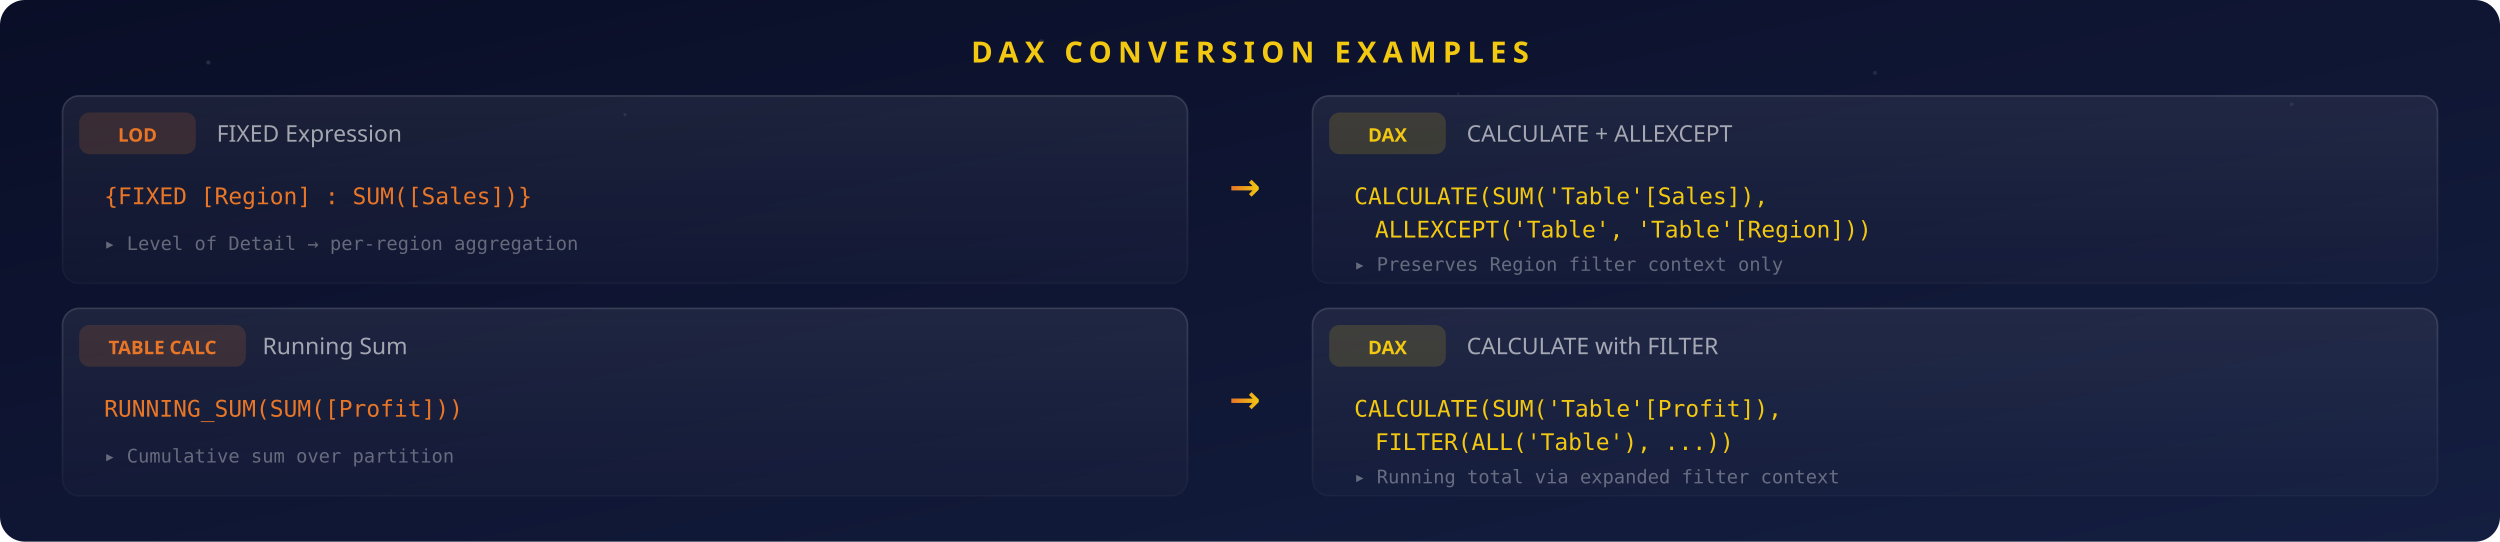
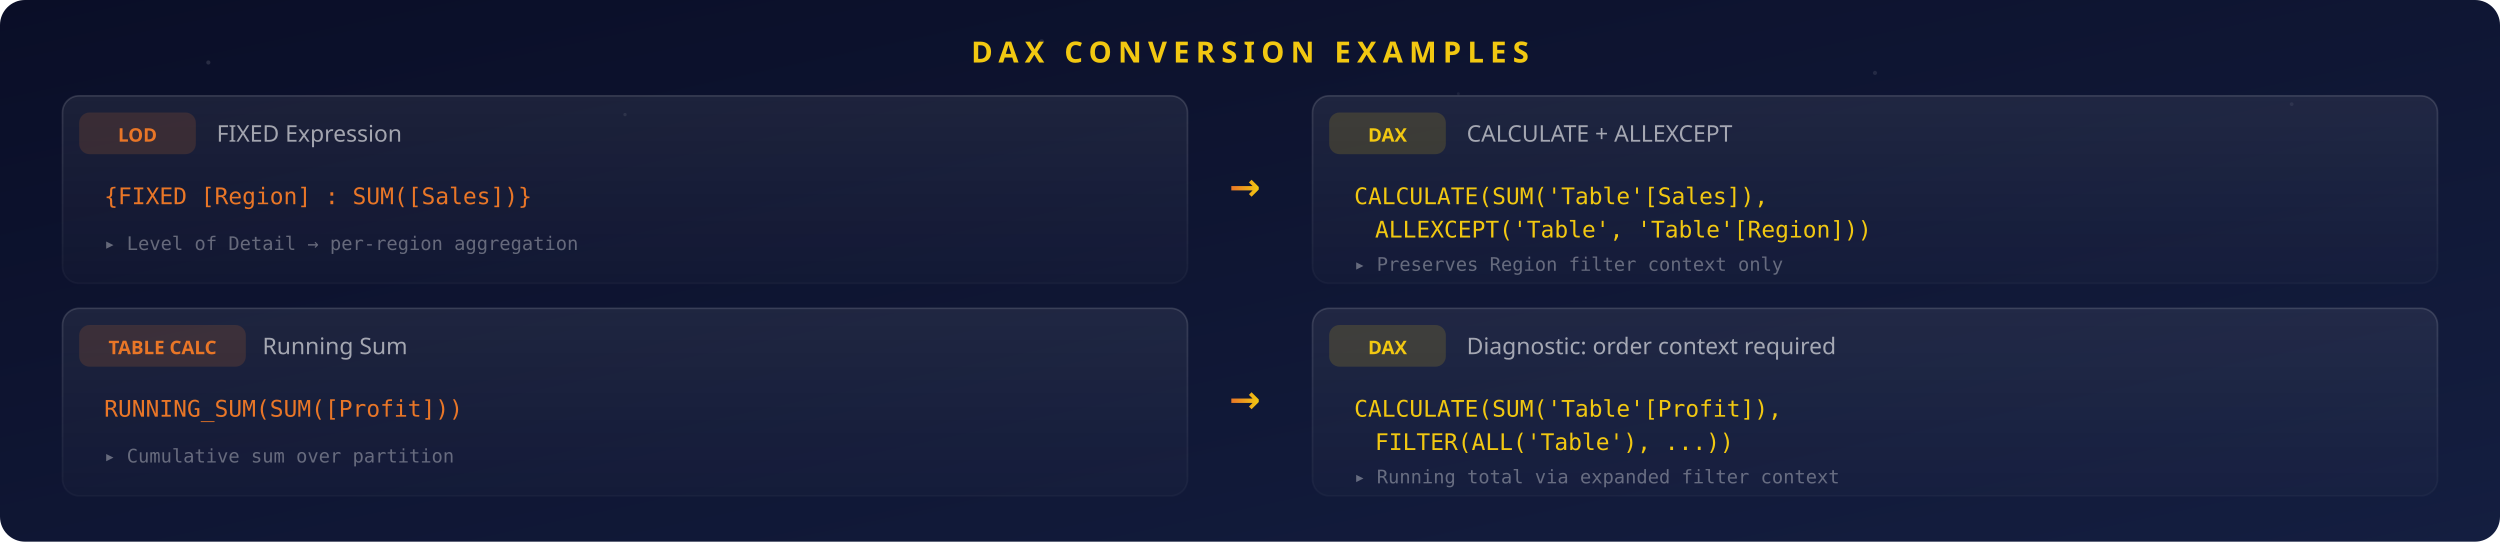
<svg xmlns="http://www.w3.org/2000/svg" viewBox="0 0 1200 260" width="1200" height="260">
  <defs>
    <linearGradient id="c-bg" x1="0" y1="0" x2="1" y2="1">
      <stop offset="0%" stop-color="#0A0E27" />
      <stop offset="100%" stop-color="#141E40" />
    </linearGradient>
    <linearGradient id="c-card" x1="0" y1="0" x2="0" y2="1">
      <stop offset="0%" stop-color="rgba(255,255,255,0.07)" />
      <stop offset="100%" stop-color="rgba(255,255,255,0.015)" />
    </linearGradient>
    <linearGradient id="c-border" x1="0" y1="0" x2="0" y2="1">
      <stop offset="0%" stop-color="rgba(255,255,255,0.14)" />
      <stop offset="100%" stop-color="rgba(255,255,255,0.03)" />
    </linearGradient>
    <linearGradient id="c-arrow" x1="0" y1="0" x2="1" y2="0">
      <stop offset="0%" stop-color="#E97627" />
      <stop offset="100%" stop-color="#F2C811" />
    </linearGradient>
    <filter id="c-glow">
      <feGaussianBlur in="SourceGraphic" stdDeviation="4" />
    </filter>
    <filter id="c-soft">
      <feGaussianBlur in="SourceGraphic" stdDeviation="1.5" />
    </filter>
  </defs>
  <rect width="1200" height="260" rx="12" fill="url(#c-bg)" />
  <circle cx="100" cy="30" r="1" fill="rgba(255,255,255,0.12)" />
  <circle cx="300" cy="55" r="0.8" fill="rgba(255,255,255,0.08)" />
  <circle cx="500" cy="20" r="1.2" fill="rgba(255,255,255,0.1)" />
  <circle cx="700" cy="45" r="0.7" fill="rgba(255,255,255,0.06)" />
  <circle cx="900" cy="35" r="1" fill="rgba(255,255,255,0.09)" />
  <circle cx="1100" cy="50" r="0.9" fill="rgba(255,255,255,0.07)" />
  <text x="600" y="30" font-family="Segoe UI, sans-serif" font-size="14" font-weight="600" fill="#F2C811" text-anchor="middle" letter-spacing="3">DAX CONVERSION EXAMPLES</text>
  <g transform="translate(30, 46)">
    <rect width="540" height="90" rx="8" fill="url(#c-card)" stroke="url(#c-border)" stroke-width="0.8" />
    <rect x="8" y="8" width="56" height="20" rx="5" fill="#E97627" opacity="0.15" />
    <text x="36" y="22" font-family="Segoe UI, sans-serif" font-size="9" font-weight="bold" fill="#E97627" text-anchor="middle">LOD</text>
    <text x="74" y="22" font-family="Segoe UI Semibold, sans-serif" font-size="11" fill="rgba(255,255,255,0.6)">FIXED Expression</text>
    <text x="20" y="52" font-family="Consolas, monospace" font-size="11" fill="#E97627">{FIXED [Region] : SUM([Sales])}</text>
    <text x="20" y="74" font-family="Consolas, monospace" font-size="9" fill="rgba(255,255,255,0.35)">▸ Level of Detail → per-region aggregation</text>
  </g>
  <text x="590" y="96" font-family="Segoe UI, sans-serif" font-size="18" fill="url(#c-arrow)" font-weight="900">→</text>
  <g transform="translate(630, 46)">
    <rect width="540" height="90" rx="8" fill="url(#c-card)" stroke="url(#c-border)" stroke-width="0.8" />
    <rect x="8" y="8" width="56" height="20" rx="5" fill="#F2C811" opacity="0.15" />
    <text x="36" y="22" font-family="Segoe UI, sans-serif" font-size="9" font-weight="bold" fill="#F2C811" text-anchor="middle">DAX</text>
    <text x="74" y="22" font-family="Segoe UI Semibold, sans-serif" font-size="11" fill="rgba(255,255,255,0.6)">CALCULATE + ALLEXCEPT</text>
    <text x="20" y="52" font-family="Consolas, monospace" font-size="11" fill="#F2C811">CALCULATE(SUM('Table'[Sales]),</text>
    <text x="30" y="68" font-family="Consolas, monospace" font-size="11" fill="#F2C811">ALLEXCEPT('Table', 'Table'[Region]))</text>
    <text x="20" y="84" font-family="Consolas, monospace" font-size="9" fill="rgba(255,255,255,0.35)">▸ Preserves Region filter context only</text>
  </g>
  <g transform="translate(30, 148)">
    <rect width="540" height="90" rx="8" fill="url(#c-card)" stroke="url(#c-border)" stroke-width="0.8" />
    <rect x="8" y="8" width="80" height="20" rx="5" fill="#E97627" opacity="0.15" />
    <text x="48" y="22" font-family="Segoe UI, sans-serif" font-size="9" font-weight="bold" fill="#E97627" text-anchor="middle">TABLE CALC</text>
    <text x="96" y="22" font-family="Segoe UI Semibold, sans-serif" font-size="11" fill="rgba(255,255,255,0.6)">Running Sum</text>
    <text x="20" y="52" font-family="Consolas, monospace" font-size="11" fill="#E97627">RUNNING_SUM(SUM([Profit]))</text>
    <text x="20" y="74" font-family="Consolas, monospace" font-size="9" fill="rgba(255,255,255,0.35)">▸ Cumulative sum over partition</text>
  </g>
  <text x="590" y="198" font-family="Segoe UI, sans-serif" font-size="18" fill="url(#c-arrow)" font-weight="900">→</text>
  <g transform="translate(630, 148)">
    <rect width="540" height="90" rx="8" fill="url(#c-card)" stroke="url(#c-border)" stroke-width="0.8" />
    <rect x="8" y="8" width="56" height="20" rx="5" fill="#F2C811" opacity="0.15" />
    <text x="36" y="22" font-family="Segoe UI, sans-serif" font-size="9" font-weight="bold" fill="#F2C811" text-anchor="middle">DAX</text>
-     <text x="74" y="22" font-family="Segoe UI Semibold, sans-serif" font-size="11" fill="rgba(255,255,255,0.6)">CALCULATE with FILTER</text>
+     <text x="74" y="22" font-family="Segoe UI Semibold, sans-serif" font-size="11" fill="rgba(255,255,255,0.6)">Diagnostic: order context required</text>
    <text x="20" y="52" font-family="Consolas, monospace" font-size="11" fill="#F2C811">CALCULATE(SUM('Table'[Profit]),</text>
    <text x="30" y="68" font-family="Consolas, monospace" font-size="11" fill="#F2C811">FILTER(ALL('Table'), ...))</text>
    <text x="20" y="84" font-family="Consolas, monospace" font-size="9" fill="rgba(255,255,255,0.35)">▸ Running total via expanded filter context</text>
  </g>
</svg>
